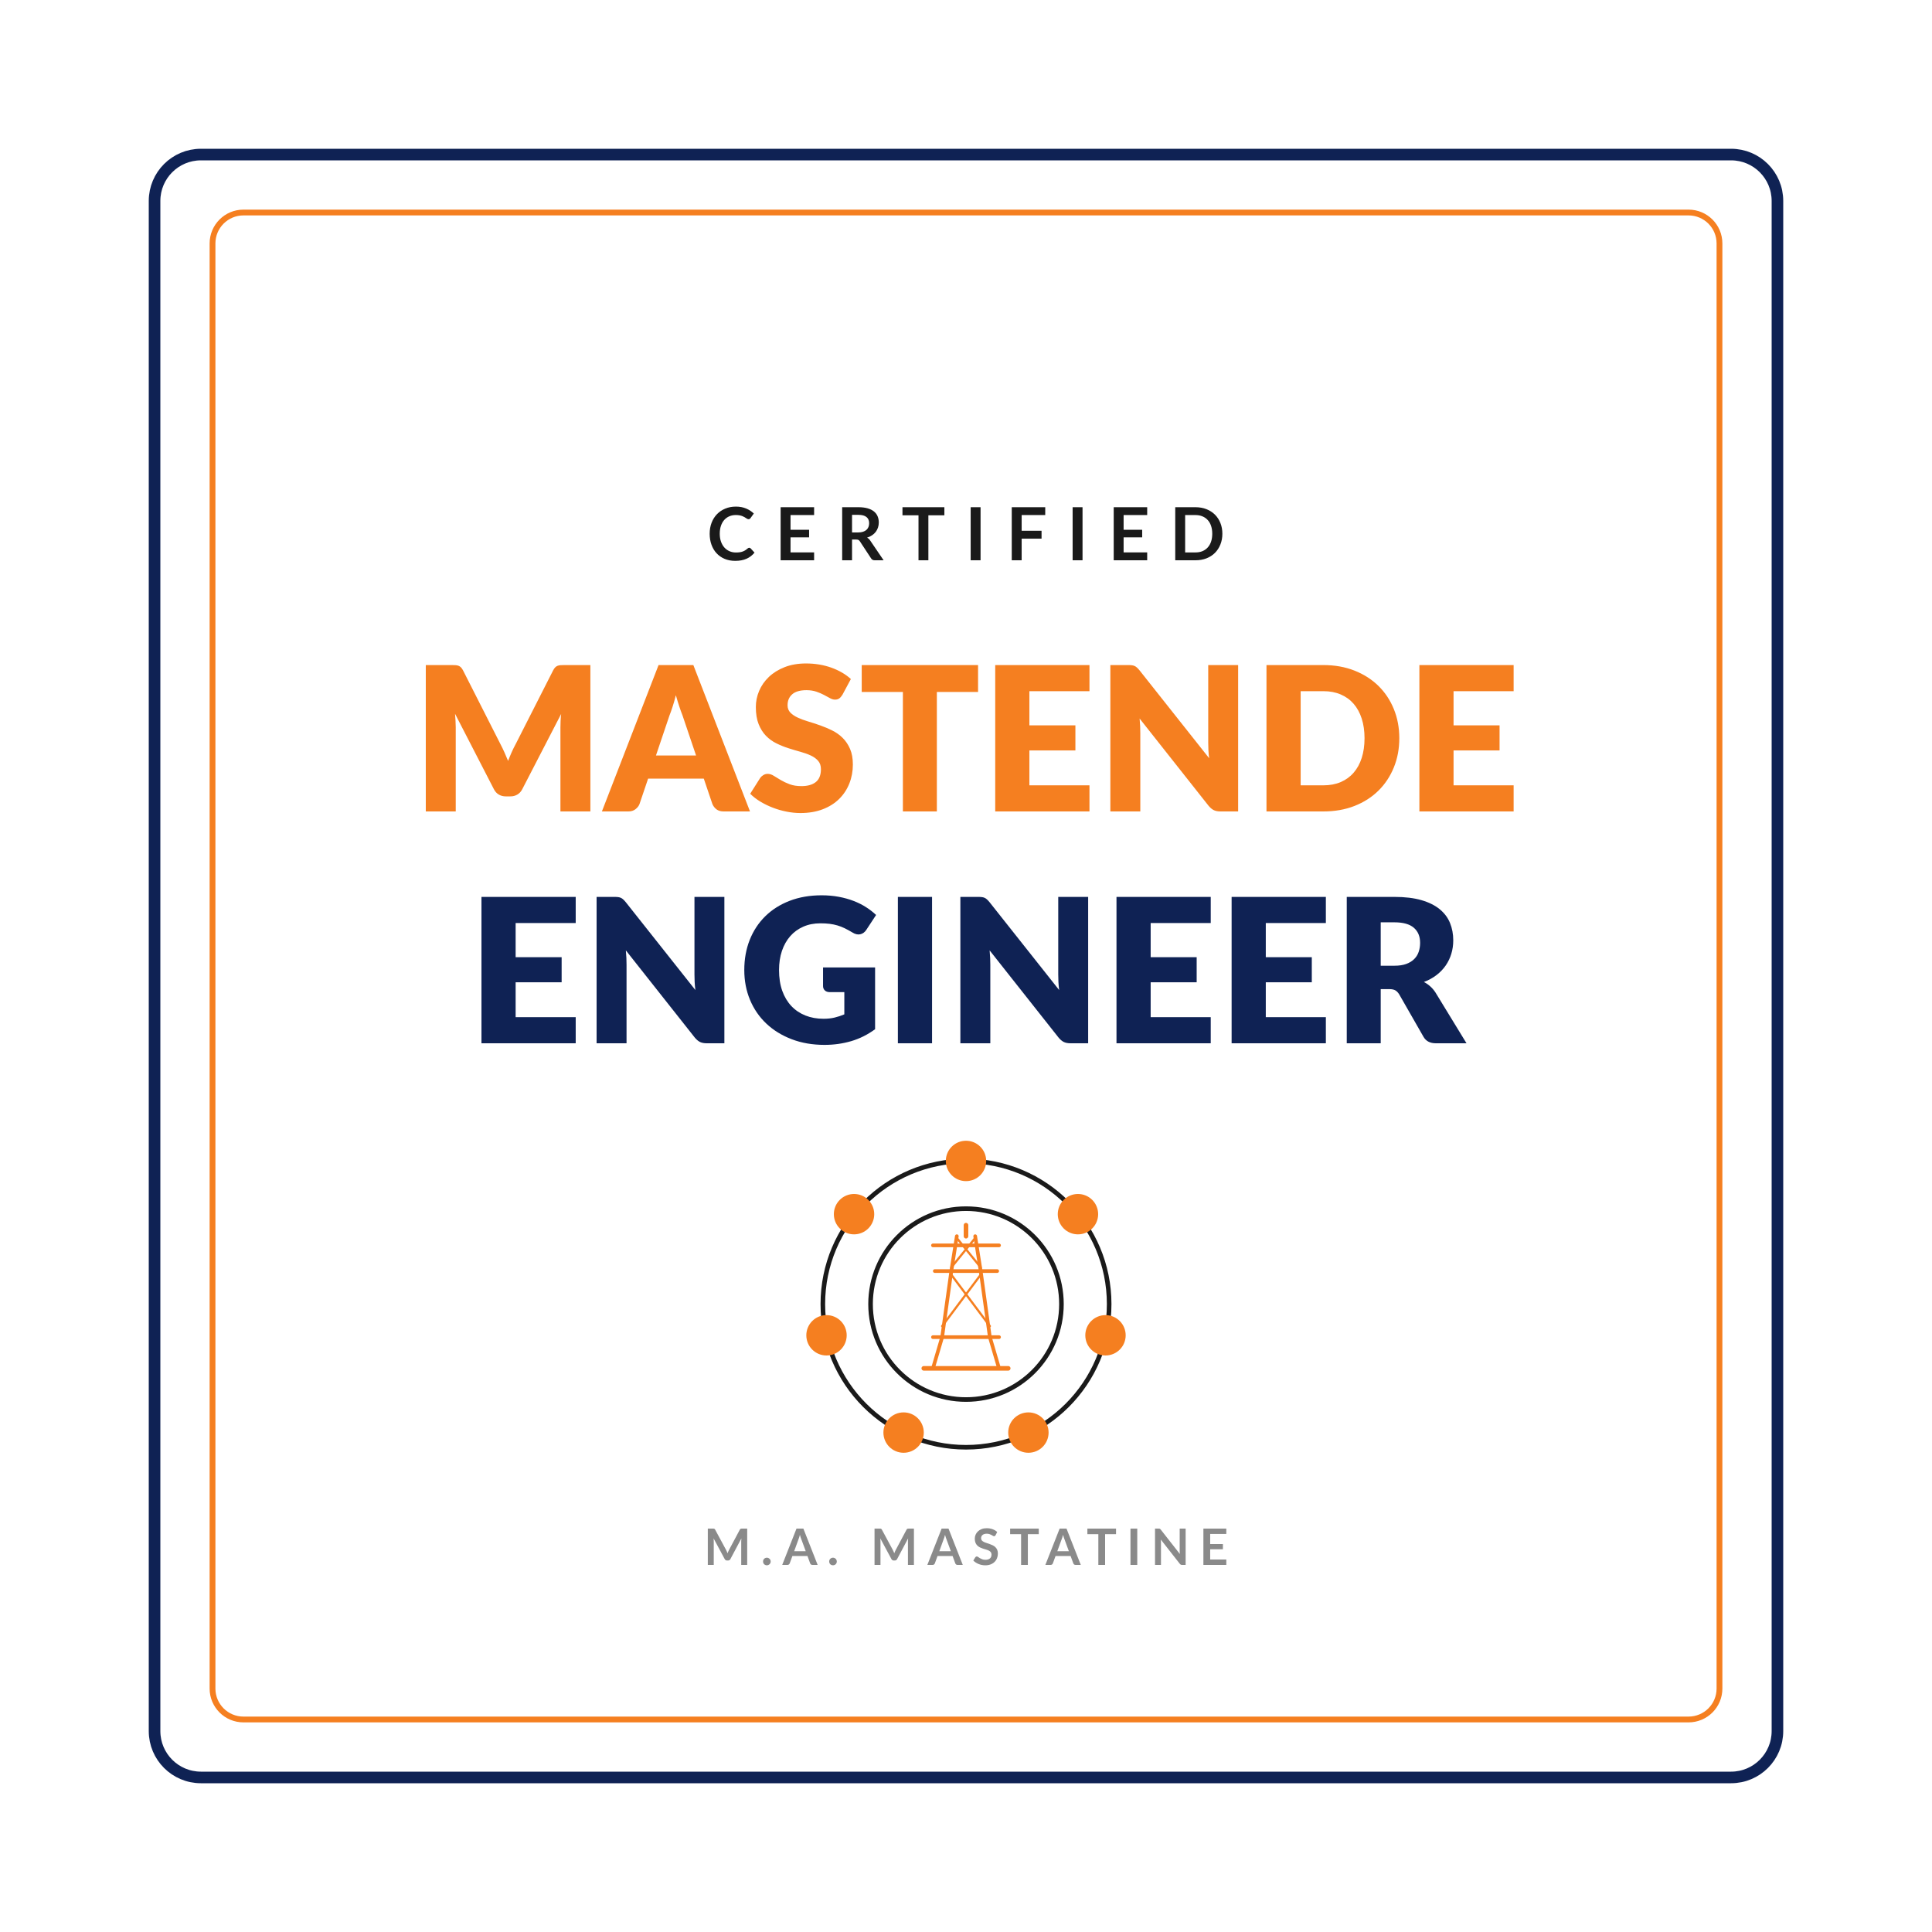
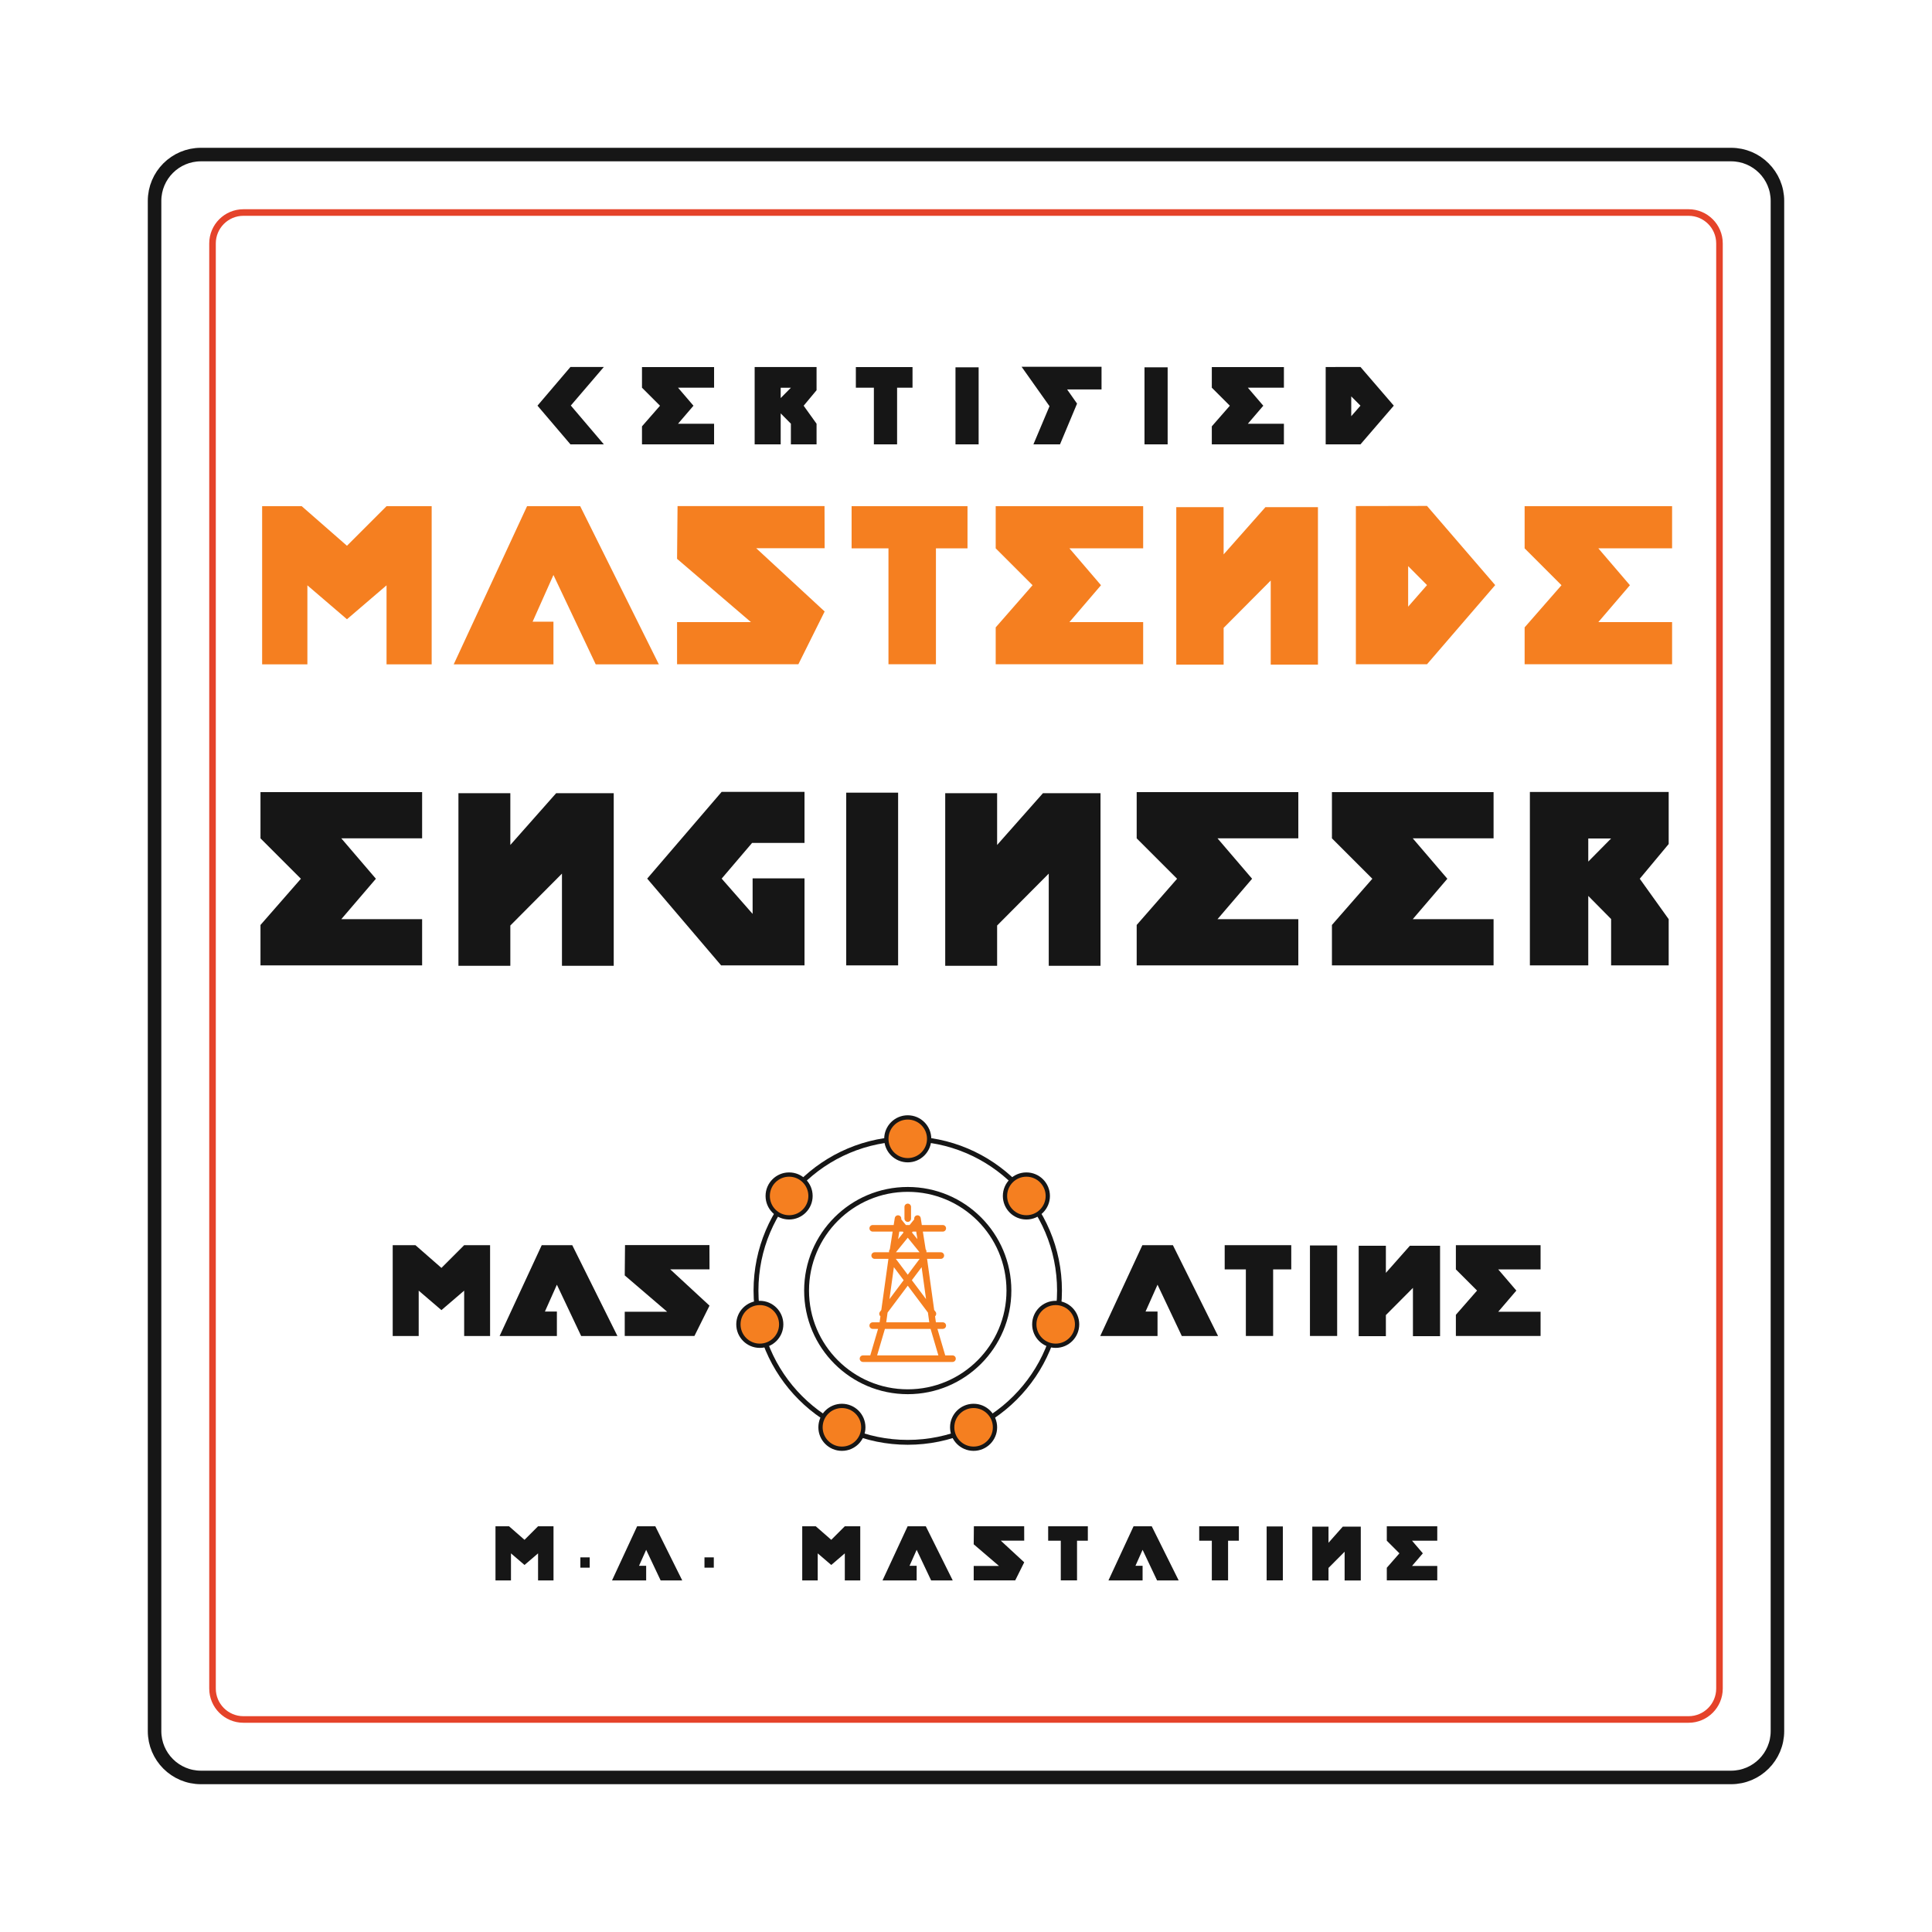
- <svg xmlns="http://www.w3.org/2000/svg" viewBox="0 0 1000 1000" font-family="Lato, Arial, sans-serif">
-   <rect x="80" y="80" width="840" height="840" rx="24" fill="none" stroke="#0f2254" stroke-width="6" />
-   <rect x="110" y="110" width="780" height="780" rx="16" fill="none" stroke="#f57f20" stroke-width="3" />
-   <text x="500" y="290" text-anchor="middle" font-size="38" font-weight="700" letter-spacing="10" fill="#1a1a1a">CERTIFIED</text>
-   <text x="500" y="420" text-anchor="middle" font-size="104" font-weight="900" fill="#f57f20">MASTENDE</text>
-   <text x="500" y="540" text-anchor="middle" font-size="104" font-weight="900" fill="#0f2254">ENGINEER</text>
-   <g transform="translate(405,580) scale(0.95)">
-     <circle cx="100" cy="100" r="78" fill="none" stroke="#1a1a1a" stroke-width="2.5" />
-     <circle cx="100" cy="100" r="52" fill="none" stroke="#1a1a1a" stroke-width="2.5" />
-     <circle cx="100" cy="22" r="11" fill="#f57f20" />
-     <circle cx="161" cy="51" r="11" fill="#f57f20" />
-     <circle cx="176" cy="117" r="11" fill="#f57f20" />
-     <circle cx="134" cy="170" r="11" fill="#f57f20" />
-     <circle cx="66" cy="170" r="11" fill="#f57f20" />
-     <circle cx="24" cy="117" r="11" fill="#f57f20" />
-     <circle cx="39" cy="51" r="11" fill="#f57f20" />
-     <g stroke="#f57f20" stroke-linecap="round" stroke-linejoin="round" fill="none">
-       <line x1="100" y1="57" x2="100" y2="63" stroke-width="2.5" />
-       <line x1="82" y1="68" x2="118" y2="68" stroke-width="2" />
-       <line x1="95" y1="63" x2="92" y2="82" stroke-width="2" />
-       <line x1="105" y1="63" x2="108" y2="82" stroke-width="2" />
-       <line x1="95" y1="64" x2="108" y2="80" stroke-width="1.2" />
-       <line x1="105" y1="64" x2="92" y2="80" stroke-width="1.2" />
-       <line x1="83" y1="82" x2="117" y2="82" stroke-width="2" />
-       <line x1="92" y1="82" x2="87" y2="118" stroke-width="2" />
-       <line x1="108" y1="82" x2="113" y2="118" stroke-width="2" />
-       <line x1="92" y1="84" x2="113" y2="112" stroke-width="1.2" />
-       <line x1="108" y1="84" x2="87" y2="112" stroke-width="1.2" />
-       <line x1="82" y1="118" x2="118" y2="118" stroke-width="2" />
-       <line x1="87" y1="118" x2="82" y2="135" stroke-width="2" />
-       <line x1="113" y1="118" x2="118" y2="135" stroke-width="2" />
-       <line x1="77" y1="135" x2="123" y2="135" stroke-width="2.5" />
-     </g>
+ <svg xmlns="http://www.w3.org/2000/svg" viewBox="0 0 1000 1000">
+   <rect x="80" y="80" width="840" height="840" rx="24" fill="none" stroke="#161616" stroke-width="7" />
+   <rect x="110" y="110" width="780" height="780" rx="16" fill="none" stroke="#e5432a" stroke-width="3.4" />
+   <path transform="translate(276.67 190) scale(0.03120125 -0.03120125) translate(0 -982)" d="M1150 -300H596L49 342L596 984H1150L602 344Z" fill="#161616" />
+   <path transform="translate(330.14 190) scale(0.03120125 -0.03120125) translate(0 -982)" d="M667 640 923 341 667 42H1265V-300H69V-1L368 341L69 640V982H1265V640Z" fill="#161616" />
+   <path transform="translate(387.83 190) scale(0.03120125 -0.03120125) translate(0 -982)" d="M902 341 1116 42V-300H690V43L521 214V-300H89V983H1116V598ZM521 468 690 639H521Z" fill="#161616" />
+   <path transform="translate(441.46 190) scale(0.03120125 -0.03120125) translate(0 -982)" d="M733 640V-300H348V640H49V982H989V640Z" fill="#161616" />
+   <path transform="translate(489.91 190) scale(0.03120125 -0.03120125) translate(0 -982)" d="M149 -300V978H533V-300Z" fill="#161616" />
+   <path transform="translate(527.25 190) scale(0.03120125 -0.03120125) translate(0 -982)" d="M804 611 969 376 686 -300H245L512 333L49 987H1375V611Z" fill="#161616" />
+   <path transform="translate(587.74 190) scale(0.03120125 -0.03120125) translate(0 -982)" d="M149 -300V978H533V-300Z" fill="#161616" />
+   <path transform="translate(625.08 190) scale(0.03120125 -0.03120125) translate(0 -982)" d="M667 640 923 341 667 42H1265V-300H69V-1L368 341L69 640V982H1265V640Z" fill="#161616" />
+   <path transform="translate(682.77 190) scale(0.03120125 -0.03120125) translate(0 -982)" d="M686 -300H109V983L686 984L1239 342ZM686 342 533 496V167Z" fill="#161616" />
+   <path transform="translate(130 262) scale(0.06381781 -0.06381781) translate(0 -982)" d="M1098 -301V340L777 65L456 340V-301H89V982H410L777 661L1098 982H1464V-301Z" fill="#f57f20" />
+   <path transform="translate(236.11 262) scale(0.06381781 -0.06381781) translate(0 -982)" d="M1132 -301 789 424 620 45H789V-301H-20L575 982H1006L1644 -301Z" fill="#f57f20" />
+   <path transform="translate(346.68 262) scale(0.06381781 -0.06381781) translate(0 -982)" d="M701 641 1256 128 1043 -300H59V42H658L59 555L63 983H1255L1256 641Z" fill="#f57f20" />
+   <path transform="translate(437.66 262) scale(0.06381781 -0.06381781) translate(0 -982)" d="M733 640V-300H348V640H49V982H989V640Z" fill="#f57f20" />
+   <path transform="translate(510.97 262) scale(0.06381781 -0.06381781) translate(0 -982)" d="M667 640 923 341 667 42H1265V-300H69V-1L368 341L69 640V982H1265V640Z" fill="#f57f20" />
+   <path transform="translate(603.16 262) scale(0.06381781 -0.06381781) translate(0 -982)" d="M855 -303V379L473 -5V-303H89V974H473V591L812 974H1238V-303Z" fill="#f57f20" />
+   <path transform="translate(694.84 262) scale(0.06381781 -0.06381781) translate(0 -982)" d="M686 -300H109V983L686 984L1239 342ZM686 342 533 496V167Z" fill="#f57f20" />
+   <path transform="translate(784.74 262) scale(0.06381781 -0.06381781) translate(0 -982)" d="M667 640 923 341 667 42H1265V-300H69V-1L368 341L69 640V982H1265V640Z" fill="#f57f20" />
+   <path transform="translate(130 410) scale(0.06995315 -0.06995315) translate(0 -982)" d="M667 640 923 341 667 42H1265V-300H69V-1L368 341L69 640V982H1265V640Z" fill="#161616" />
+   <path transform="translate(231.06 410) scale(0.06995315 -0.06995315) translate(0 -982)" d="M855 -303V379L473 -5V-303H89V974H473V591L812 974H1238V-303Z" fill="#161616" />
+   <path transform="translate(331.56 410) scale(0.06995315 -0.06995315) translate(0 -982)" d="M825 606 600 342 829 81V344H1213V-300H596L49 342L600 984H1213V606Z" fill="#161616" />
+   <path transform="translate(427.58 410) scale(0.06995315 -0.06995315) translate(0 -982)" d="M149 -300V978H533V-300Z" fill="#161616" />
+   <path transform="translate(483.02 410) scale(0.06995315 -0.06995315) translate(0 -982)" d="M855 -303V379L473 -5V-303H89V974H473V591L812 974H1238V-303Z" fill="#161616" />
+   <path transform="translate(583.52 410) scale(0.06995315 -0.06995315) translate(0 -982)" d="M667 640 923 341 667 42H1265V-300H69V-1L368 341L69 640V982H1265V640Z" fill="#161616" />
+   <path transform="translate(684.58 410) scale(0.06995315 -0.06995315) translate(0 -982)" d="M667 640 923 341 667 42H1265V-300H69V-1L368 341L69 640V982H1265V640Z" fill="#161616" />
+   <path transform="translate(785.64 410) scale(0.06995315 -0.06995315) translate(0 -982)" d="M902 341 1116 42V-300H690V43L521 214V-300H89V983H1116V598ZM521 468 690 639H521Z" fill="#161616" />
+   <path transform="translate(200 644.5) scale(0.03665785 -0.03665785) translate(0 -982)" d="M1098 -301V340L777 65L456 340V-301H89V982H410L777 661L1098 982H1464V-301Z" fill="#161616" />
+   <path transform="translate(259.32 644.5) scale(0.03665785 -0.03665785) translate(0 -982)" d="M1132 -301 789 424 620 45H789V-301H-20L575 982H1006L1644 -301Z" fill="#161616" />
+   <path transform="translate(321.2 644.5) scale(0.03665785 -0.03665785) translate(0 -982)" d="M701 641 1256 128 1043 -300H59V42H658L59 555L63 983H1255L1256 641Z" fill="#161616" />
+   <g transform="translate(469.85 668) scale(1.007044) translate(-100 -100)">
+     <path fill="#161616" fill-rule="evenodd" d="M20.75 100a79.25 79.25 0 1 0 158.5 0a79.25 79.25 0 1 0 -158.5 0ZM23.25 100a76.75 76.75 0 1 0 153.5 0a76.75 76.75 0 1 0 -153.5 0ZM46.75 100a53.25 53.25 0 1 0 106.5 0a53.25 53.25 0 1 0 -106.5 0ZM49.25 100a50.75 50.75 0 1 0 101.5 0a50.75 50.75 0 1 0 -101.5 0Z" />
+     <path fill="#f57f20" stroke="#161616" stroke-width="2.2" d="M89 22a11 11 0 1 0 22 0a11 11 0 1 0 -22 0ZM149.98 51.37a11 11 0 1 0 22 0a11 11 0 1 0 -22 0ZM165.04 117.36a11 11 0 1 0 22 0a11 11 0 1 0 -22 0ZM122.84 170.28a11 11 0 1 0 22 0a11 11 0 1 0 -22 0ZM55.16 170.28a11 11 0 1 0 22 0a11 11 0 1 0 -22 0ZM12.96 117.36a11 11 0 1 0 22 0a11 11 0 1 0 -22 0ZM28.02 51.37a11 11 0 1 0 22 0a11 11 0 1 0 -22 0Z" />
+     <path fill="#f57f20" d="M98.31 57L98.31 63A1.688 1.688 0 0 0 101.69 63L101.69 57A1.688 1.688 0 0 0 98.31 57ZM82 69.69L118 69.69A1.688 1.688 0 0 0 118 66.31L82 66.31A1.688 1.688 0 0 0 82 69.69ZM93.33 62.74L90.33 81.74A1.688 1.688 0 0 0 93.67 82.26L96.67 63.26A1.688 1.688 0 0 0 93.33 62.74ZM103.33 63.26L106.33 82.26A1.688 1.688 0 0 0 109.67 81.74L106.67 62.74A1.688 1.688 0 0 0 103.33 63.26ZM93.69 65.06L106.69 81.06A1.688 1.688 0 0 0 109.31 78.94L96.31 62.94A1.688 1.688 0 0 0 93.69 65.06ZM103.69 62.94L90.69 78.94A1.688 1.688 0 0 0 93.31 81.06L106.31 65.06A1.688 1.688 0 0 0 103.69 62.94ZM83 83.69L117 83.69A1.688 1.688 0 0 0 117 80.31L83 80.31A1.688 1.688 0 0 0 83 83.69ZM90.33 81.77L85.33 117.77A1.688 1.688 0 0 0 88.67 118.23L93.67 82.23A1.688 1.688 0 0 0 90.33 81.77ZM106.33 82.23L111.33 118.23A1.688 1.688 0 0 0 114.67 117.77L109.67 81.77A1.688 1.688 0 0 0 106.33 82.23ZM90.65 85.01L111.65 113.01A1.688 1.688 0 0 0 114.35 110.99L93.35 82.99A1.688 1.688 0 0 0 90.65 85.01ZM106.65 82.99L85.65 110.99A1.688 1.688 0 0 0 88.35 113.01L109.35 85.01A1.688 1.688 0 0 0 106.65 82.99ZM82 119.69L118 119.69A1.688 1.688 0 0 0 118 116.31L82 116.31A1.688 1.688 0 0 0 82 119.69ZM85.38 117.52L80.38 134.52A1.688 1.688 0 0 0 83.62 135.48L88.62 118.48A1.688 1.688 0 0 0 85.38 117.52ZM111.38 118.48L116.38 135.48A1.688 1.688 0 0 0 119.62 134.52L114.62 117.52A1.688 1.688 0 0 0 111.38 118.48ZM77 136.69L123 136.69A1.688 1.688 0 0 0 123 133.31L77 133.31A1.688 1.688 0 0 0 77 136.69Z" />
  </g>
-   <text x="500" y="810" text-anchor="middle" font-size="26" font-weight="700" letter-spacing="5" fill="#8a8a8a">M.A. MASTATINE</text>
+   <path transform="translate(570.21 644.5) scale(0.03665785 -0.03665785) translate(0 -982)" d="M1132 -301 789 424 620 45H789V-301H-20L575 982H1006L1644 -301Z" fill="#161616" />
+   <path transform="translate(632.1 644.5) scale(0.03665785 -0.03665785) translate(0 -982)" d="M733 640V-300H348V640H49V982H989V640Z" fill="#161616" />
+   <path transform="translate(672.57 644.5) scale(0.03665785 -0.03665785) translate(0 -982)" d="M149 -300V978H533V-300Z" fill="#161616" />
+   <path transform="translate(699.99 644.5) scale(0.03665785 -0.03665785) translate(0 -982)" d="M855 -303V379L473 -5V-303H89V974H473V591L812 974H1238V-303Z" fill="#161616" />
+   <path transform="translate(751.03 644.5) scale(0.03665785 -0.03665785) translate(0 -982)" d="M667 640 923 341 667 42H1265V-300H69V-1L368 341L69 640V982H1265V640Z" fill="#161616" />
+   <path transform="translate(254.52 790) scale(0.02184087 -0.02184087) translate(0 -982)" d="M1098 -301V340L777 65L456 340V-301H89V982H410L777 661L1098 982H1464V-301Z" fill="#161616" />
+   <path transform="translate(298.46 790) scale(0.02184087 -0.02184087) translate(0 -982)" d="M89 1V245H310V1Z" fill="#161616" />
+   <path transform="translate(317.22 790) scale(0.02184087 -0.02184087) translate(0 -982)" d="M1132 -301 789 424 620 45H789V-301H-20L575 982H1006L1644 -301Z" fill="#161616" />
+   <path transform="translate(362.69 790) scale(0.02184087 -0.02184087) translate(0 -982)" d="M89 1V245H310V1Z" fill="#161616" />
+   <path transform="translate(413.29 790) scale(0.02184087 -0.02184087) translate(0 -982)" d="M1098 -301V340L777 65L456 340V-301H89V982H410L777 661L1098 982H1464V-301Z" fill="#161616" />
+   <path transform="translate(457.23 790) scale(0.02184087 -0.02184087) translate(0 -982)" d="M1132 -301 789 424 620 45H789V-301H-20L575 982H1006L1644 -301Z" fill="#161616" />
+   <path transform="translate(502.7 790) scale(0.02184087 -0.02184087) translate(0 -982)" d="M701 641 1256 128 1043 -300H59V42H658L59 555L63 983H1255L1256 641Z" fill="#161616" />
+   <path transform="translate(541.46 790) scale(0.02184087 -0.02184087) translate(0 -982)" d="M733 640V-300H348V640H49V982H989V640Z" fill="#161616" />
+   <path transform="translate(574.17 790) scale(0.02184087 -0.02184087) translate(0 -982)" d="M1132 -301 789 424 620 45H789V-301H-20L575 982H1006L1644 -301Z" fill="#161616" />
+   <path transform="translate(619.64 790) scale(0.02184087 -0.02184087) translate(0 -982)" d="M733 640V-300H348V640H49V982H989V640Z" fill="#161616" />
+   <path transform="translate(652.36 790) scale(0.02184087 -0.02184087) translate(0 -982)" d="M149 -300V978H533V-300Z" fill="#161616" />
+   <path transform="translate(677.3 790) scale(0.02184087 -0.02184087) translate(0 -982)" d="M855 -303V379L473 -5V-303H89V974H473V591L812 974H1238V-303Z" fill="#161616" />
+   <path transform="translate(716.3 790) scale(0.02184087 -0.02184087) translate(0 -982)" d="M667 640 923 341 667 42H1265V-300H69V-1L368 341L69 640V982H1265V640Z" fill="#161616" />
</svg>
